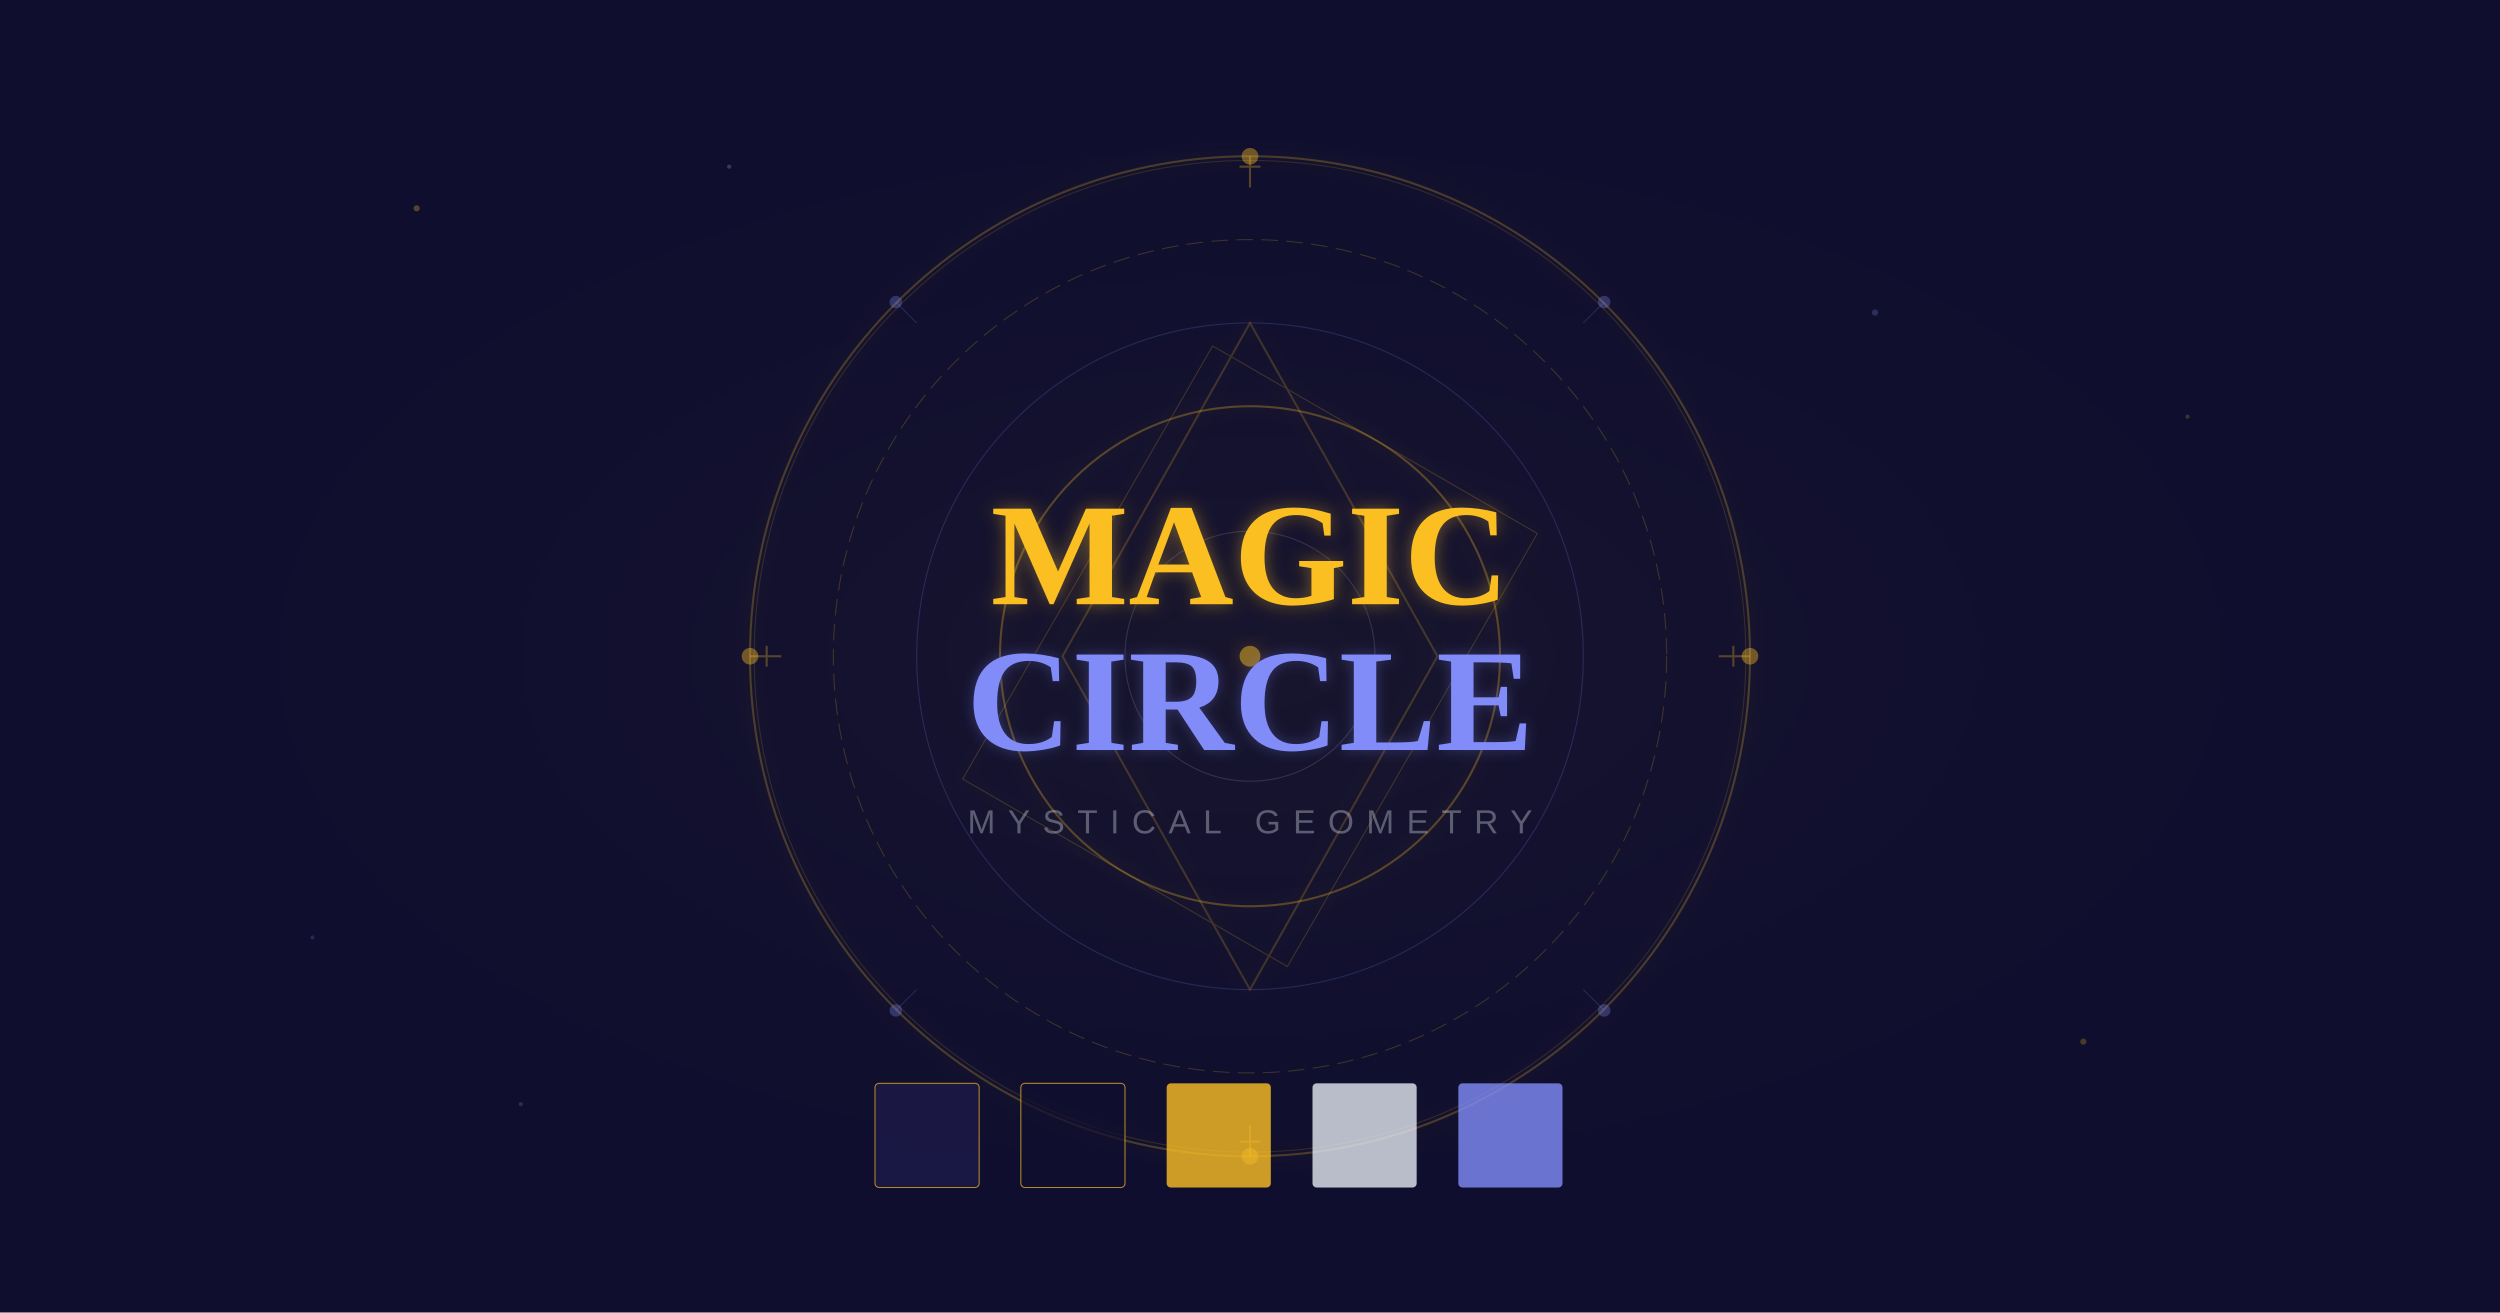
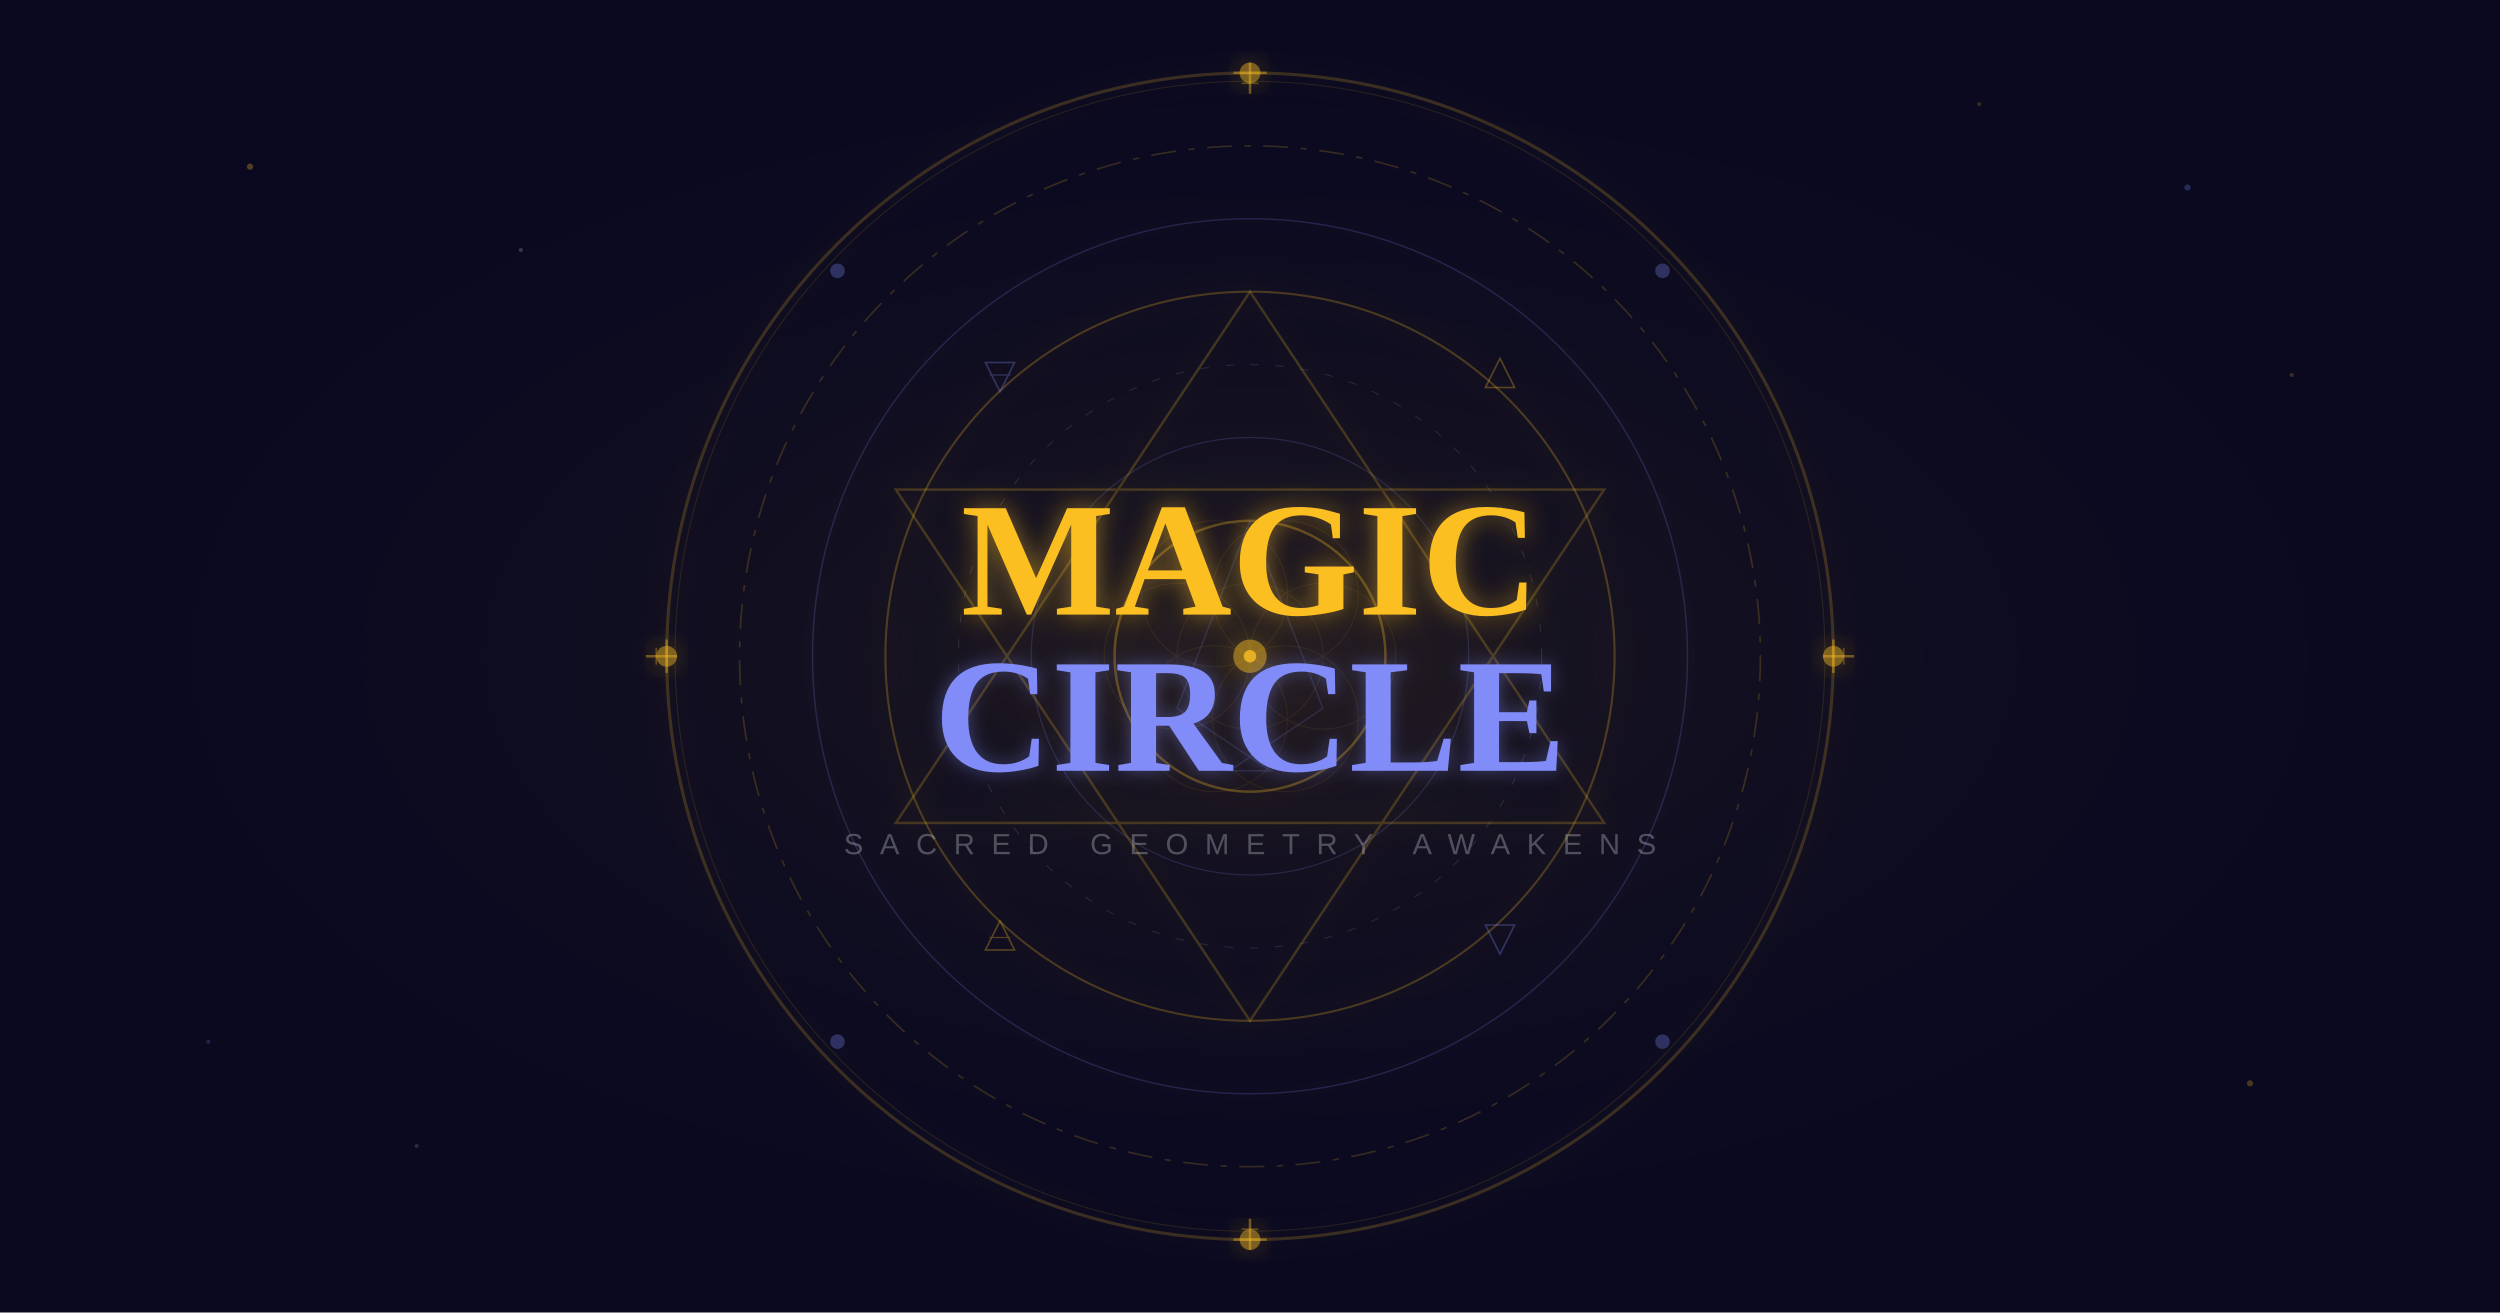
<svg xmlns="http://www.w3.org/2000/svg" width="1200" height="630" viewBox="0 0 1200 630" fill="none">
  <defs>
    <filter id="goldGlow" x="-50%" y="-50%" width="200%" height="200%">
-       <feGaussianBlur in="SourceGraphic" stdDeviation="4" result="blur" />
-       <feFlood flood-color="#fbbf24" flood-opacity="0.4" result="color" />
+       <feGaussianBlur in="SourceGraphic" stdDeviation="6" result="blur" />
+       <feFlood flood-color="#fbbf24" flood-opacity="0.5" result="color" />
      <feComposite in="color" in2="blur" operator="in" result="glow" />
      <feMerge>
        <feMergeNode in="glow" />
        <feMergeNode in="SourceGraphic" />
      </feMerge>
    </filter>
    <filter id="indigoGlow" x="-50%" y="-50%" width="200%" height="200%">
-       <feGaussianBlur in="SourceGraphic" stdDeviation="3" result="blur" />
-       <feFlood flood-color="#818cf8" flood-opacity="0.3" result="color" />
+       <feGaussianBlur in="SourceGraphic" stdDeviation="4" result="blur" />
+       <feFlood flood-color="#818cf8" flood-opacity="0.4" result="color" />
      <feComposite in="color" in2="blur" operator="in" result="glow" />
      <feMerge>
        <feMergeNode in="glow" />
        <feMergeNode in="SourceGraphic" />
      </feMerge>
    </filter>
+     <radialGradient id="centerRadiance" cx="50%" cy="50%" r="50%">
+       <stop offset="0%" stop-color="#fbbf24" stop-opacity="0.12" />
+       <stop offset="30%" stop-color="#fbbf24" stop-opacity="0.04" />
+       <stop offset="100%" stop-color="#0f0e2e" stop-opacity="0" />
+     </radialGradient>
  </defs>
-   <rect width="1200" height="630" fill="#0f0e2e" />
-   <radialGradient id="centerGlow" cx="50%" cy="50%" r="50%">
-     <stop offset="0%" stop-color="#fbbf24" stop-opacity="0.04" />
-     <stop offset="100%" stop-color="#0f0e2e" stop-opacity="0" />
-   </radialGradient>
-   <rect width="1200" height="630" fill="url(#centerGlow)" />
-   <circle cx="600" cy="315" r="240" fill="none" stroke="#fbbf24" stroke-width="1" opacity="0.25" filter="url(#goldGlow)" />
-   <circle cx="600" cy="315" r="238" fill="none" stroke="#fbbf24" stroke-width="0.5" opacity="0.15" />
-   <circle cx="600" cy="315" r="200" fill="none" stroke="#fbbf24" stroke-width="0.5" opacity="0.2" stroke-dasharray="8 4" />
-   <circle cx="600" cy="315" r="160" fill="none" stroke="#818cf8" stroke-width="0.5" opacity="0.2" filter="url(#indigoGlow)" />
-   <circle cx="600" cy="315" r="120" fill="none" stroke="#fbbf24" stroke-width="1" opacity="0.3" filter="url(#goldGlow)" />
-   <circle cx="600" cy="315" r="60" fill="none" stroke="#e2e8f0" stroke-width="0.5" opacity="0.15" />
-   <g opacity="0.2" filter="url(#goldGlow)">
-     <polygon points="600,155 690,315 600,475 510,315" fill="none" stroke="#fbbf24" stroke-width="1" />
-     <polygon points="510,195 690,195 690,435 510,435" fill="none" stroke="#fbbf24" stroke-width="0.5" transform="rotate(30, 600, 315)" />
+   <rect width="1200" height="630" fill="#0a0920" />
+   <rect width="1200" height="630" fill="url(#centerRadiance)" />
+   <circle cx="600" cy="315" r="280" fill="none" stroke="#fbbf24" stroke-width="1.5" opacity="0.2" filter="url(#goldGlow)" />
+   <circle cx="600" cy="315" r="276" fill="none" stroke="#fbbf24" stroke-width="0.5" opacity="0.12" />
+   <circle cx="600" cy="315" r="245" fill="none" stroke="#fbbf24" stroke-width="0.8" opacity="0.18" stroke-dasharray="12 6 3 6" />
+   <circle cx="600" cy="315" r="210" fill="none" stroke="#818cf8" stroke-width="0.7" opacity="0.2" filter="url(#indigoGlow)" />
+   <circle cx="600" cy="315" r="175" fill="none" stroke="#fbbf24" stroke-width="1" opacity="0.25" filter="url(#goldGlow)" />
+   <circle cx="600" cy="315" r="140" fill="none" stroke="#e2e8f0" stroke-width="0.5" opacity="0.12" stroke-dasharray="4 8" />
+   <circle cx="600" cy="315" r="105" fill="none" stroke="#818cf8" stroke-width="0.6" opacity="0.18" />
+   <circle cx="600" cy="315" r="65" fill="none" stroke="#fbbf24" stroke-width="1.2" opacity="0.3" filter="url(#goldGlow)" />
+   <g opacity="0.22" filter="url(#goldGlow)">
+     <polygon points="600,140 770,395 430,395" fill="none" stroke="#fbbf24" stroke-width="1.2" />
+     <polygon points="600,490 430,235 770,235" fill="none" stroke="#fbbf24" stroke-width="1.2" />
  </g>
-   <g stroke="#fbbf24" stroke-width="1" opacity="0.3">
-     <line x1="600" y1="75" x2="600" y2="90" />
-     <line x1="595" y1="80" x2="605" y2="80" />
-     <line x1="840" y1="315" x2="825" y2="315" />
-     <line x1="832" y1="310" x2="832" y2="320" />
-     <line x1="600" y1="555" x2="600" y2="540" />
-     <line x1="595" y1="548" x2="605" y2="548" />
-     <line x1="360" y1="315" x2="375" y2="315" />
-     <line x1="368" y1="310" x2="368" y2="320" />
+   <g opacity="0.15">
+     <polygon points="600,250 635,340 590,370 610,370 565,340" fill="none" stroke="#818cf8" stroke-width="0.8" />
  </g>
-   <g stroke="#818cf8" stroke-width="0.5" opacity="0.2">
-     <line x1="770" y1="145" x2="760" y2="155" />
-     <line x1="430" y1="145" x2="440" y2="155" />
-     <line x1="770" y1="485" x2="760" y2="475" />
-     <line x1="430" y1="485" x2="440" y2="475" />
+   <g opacity="0.08" stroke="#fbbf24" stroke-width="0.5" fill="none">
+     <circle cx="600" cy="315" r="35" />
+     <circle cx="635" cy="315" r="35" />
+     <circle cx="565" cy="315" r="35" />
+     <circle cx="617" cy="285" r="35" />
+     <circle cx="583" cy="285" r="35" />
+     <circle cx="617" cy="345" r="35" />
+     <circle cx="583" cy="345" r="35" />
  </g>
-   <circle cx="600" cy="75" r="4" fill="#fbbf24" opacity="0.4" />
-   <circle cx="840" cy="315" r="4" fill="#fbbf24" opacity="0.4" />
-   <circle cx="600" cy="555" r="4" fill="#fbbf24" opacity="0.4" />
-   <circle cx="360" cy="315" r="4" fill="#fbbf24" opacity="0.4" />
-   <circle cx="770" cy="145" r="3" fill="#818cf8" opacity="0.3" />
-   <circle cx="430" cy="145" r="3" fill="#818cf8" opacity="0.3" />
-   <circle cx="770" cy="485" r="3" fill="#818cf8" opacity="0.3" />
-   <circle cx="430" cy="485" r="3" fill="#818cf8" opacity="0.3" />
-   <circle cx="600" cy="315" r="5" fill="#fbbf24" opacity="0.5" filter="url(#goldGlow)" />
-   <circle cx="200" cy="100" r="1.5" fill="#fbbf24" opacity="0.3" />
-   <circle cx="350" cy="80" r="1" fill="#e2e8f0" opacity="0.2" />
-   <circle cx="900" cy="150" r="1.5" fill="#818cf8" opacity="0.25" />
-   <circle cx="1050" cy="200" r="1" fill="#fbbf24" opacity="0.2" />
-   <circle cx="150" cy="450" r="1" fill="#818cf8" opacity="0.2" />
-   <circle cx="1000" cy="500" r="1.5" fill="#fbbf24" opacity="0.25" />
-   <circle cx="250" cy="530" r="1" fill="#e2e8f0" opacity="0.15" />
-   <text x="600" y="290" font-family="Georgia, 'Times New Roman', serif" font-size="70" font-weight="700" fill="#fbbf24" text-anchor="middle" filter="url(#goldGlow)">MAGIC</text>
-   <text x="600" y="360" font-family="Georgia, 'Times New Roman', serif" font-size="70" font-weight="700" fill="#818cf8" text-anchor="middle" filter="url(#indigoGlow)">CIRCLE</text>
-   <text x="600" y="400" font-family="'Helvetica Neue', Arial, sans-serif" font-size="16" fill="#e2e8f0" text-anchor="middle" opacity="0.35" letter-spacing="6">MYSTICAL GEOMETRY</text>
-   <rect x="420" y="520" width="50" height="50" rx="2" fill="#1e1b4b" stroke="#fbbf24" stroke-width="0.5" opacity="0.7" />
-   <rect x="490" y="520" width="50" height="50" rx="2" fill="#0f0e2e" stroke="#fbbf24" stroke-width="0.5" opacity="0.7" />
-   <rect x="560" y="520" width="50" height="50" rx="2" fill="#fbbf24" opacity="0.8" />
-   <rect x="630" y="520" width="50" height="50" rx="2" fill="#e2e8f0" opacity="0.8" />
-   <rect x="700" y="520" width="50" height="50" rx="2" fill="#818cf8" opacity="0.8" />
+   <g transform="translate(600, 35)" filter="url(#goldGlow)">
+     <line x1="-8" y1="0" x2="8" y2="0" stroke="#fbbf24" stroke-width="1.2" opacity="0.4" />
+     <line x1="0" y1="-5" x2="0" y2="10" stroke="#fbbf24" stroke-width="1.2" opacity="0.4" />
+     <line x1="-4" y1="5" x2="4" y2="5" stroke="#fbbf24" stroke-width="0.8" opacity="0.3" />
+   </g>
+   <g transform="translate(880, 315)" filter="url(#goldGlow)">
+     <line x1="0" y1="-8" x2="0" y2="8" stroke="#fbbf24" stroke-width="1.2" opacity="0.4" />
+     <line x1="-5" y1="0" x2="10" y2="0" stroke="#fbbf24" stroke-width="1.2" opacity="0.4" />
+     <line x1="5" y1="-4" x2="5" y2="4" stroke="#fbbf24" stroke-width="0.8" opacity="0.3" />
+   </g>
+   <g transform="translate(600, 595)" filter="url(#goldGlow)">
+     <line x1="-8" y1="0" x2="8" y2="0" stroke="#fbbf24" stroke-width="1.2" opacity="0.4" />
+     <line x1="0" y1="-10" x2="0" y2="5" stroke="#fbbf24" stroke-width="1.2" opacity="0.4" />
+     <line x1="-4" y1="-5" x2="4" y2="-5" stroke="#fbbf24" stroke-width="0.8" opacity="0.3" />
+   </g>
+   <g transform="translate(320, 315)" filter="url(#goldGlow)">
+     <line x1="0" y1="-8" x2="0" y2="8" stroke="#fbbf24" stroke-width="1.2" opacity="0.4" />
+     <line x1="-10" y1="0" x2="5" y2="0" stroke="#fbbf24" stroke-width="1.2" opacity="0.4" />
+     <line x1="-5" y1="-4" x2="-5" y2="4" stroke="#fbbf24" stroke-width="0.8" opacity="0.3" />
+   </g>
+   <g transform="translate(720, 180)" opacity="0.3">
+     <polygon points="0,-8 7,6 -7,6" fill="none" stroke="#fbbf24" stroke-width="0.8" />
+   </g>
+   <g transform="translate(480, 180)" opacity="0.3">
+     <polygon points="0,8 7,-6 -7,-6" fill="none" stroke="#818cf8" stroke-width="0.8" />
+     <line x1="-5" y1="0" x2="5" y2="0" stroke="#818cf8" stroke-width="0.6" />
+   </g>
+   <g transform="translate(720, 450)" opacity="0.3">
+     <polygon points="0,8 7,-6 -7,-6" fill="none" stroke="#818cf8" stroke-width="0.8" />
+   </g>
+   <g transform="translate(480, 450)" opacity="0.3">
+     <polygon points="0,-8 7,6 -7,6" fill="none" stroke="#fbbf24" stroke-width="0.8" />
+     <line x1="-5" y1="0" x2="5" y2="0" stroke="#fbbf24" stroke-width="0.6" />
+   </g>
+   <circle cx="600" cy="35" r="5" fill="#fbbf24" opacity="0.45" filter="url(#goldGlow)" />
+   <circle cx="880" cy="315" r="5" fill="#fbbf24" opacity="0.45" filter="url(#goldGlow)" />
+   <circle cx="600" cy="595" r="5" fill="#fbbf24" opacity="0.45" filter="url(#goldGlow)" />
+   <circle cx="320" cy="315" r="5" fill="#fbbf24" opacity="0.45" filter="url(#goldGlow)" />
+   <circle cx="798" cy="130" r="3.5" fill="#818cf8" opacity="0.3" />
+   <circle cx="402" cy="130" r="3.5" fill="#818cf8" opacity="0.3" />
+   <circle cx="798" cy="500" r="3.5" fill="#818cf8" opacity="0.3" />
+   <circle cx="402" cy="500" r="3.5" fill="#818cf8" opacity="0.3" />
+   <circle cx="600" cy="315" r="8" fill="#fbbf24" opacity="0.5" filter="url(#goldGlow)" />
+   <circle cx="600" cy="315" r="3" fill="#fbbf24" opacity="0.8" />
+   <circle cx="120" cy="80" r="1.5" fill="#fbbf24" opacity="0.3" />
+   <circle cx="250" cy="120" r="1" fill="#e2e8f0" opacity="0.2" />
+   <circle cx="1050" cy="90" r="1.5" fill="#818cf8" opacity="0.25" />
+   <circle cx="1100" cy="180" r="1" fill="#fbbf24" opacity="0.2" />
+   <circle cx="100" cy="500" r="1" fill="#818cf8" opacity="0.2" />
+   <circle cx="1080" cy="520" r="1.5" fill="#fbbf24" opacity="0.25" />
+   <circle cx="200" cy="550" r="1" fill="#e2e8f0" opacity="0.15" />
+   <circle cx="950" cy="50" r="1" fill="#fbbf24" opacity="0.18" />
+   <text x="600" y="295" font-family="Georgia, 'Times New Roman', serif" font-size="78" font-weight="700" fill="#fbbf24" text-anchor="middle" filter="url(#goldGlow)">MAGIC</text>
+   <text x="600" y="370" font-family="Georgia, 'Times New Roman', serif" font-size="78" font-weight="700" fill="#818cf8" text-anchor="middle" filter="url(#indigoGlow)">CIRCLE</text>
+   <text x="600" y="410" font-family="'Helvetica Neue', Arial, sans-serif" font-size="14" fill="#e2e8f0" text-anchor="middle" opacity="0.3" letter-spacing="8">SACRED GEOMETRY AWAKENS</text>
</svg>
